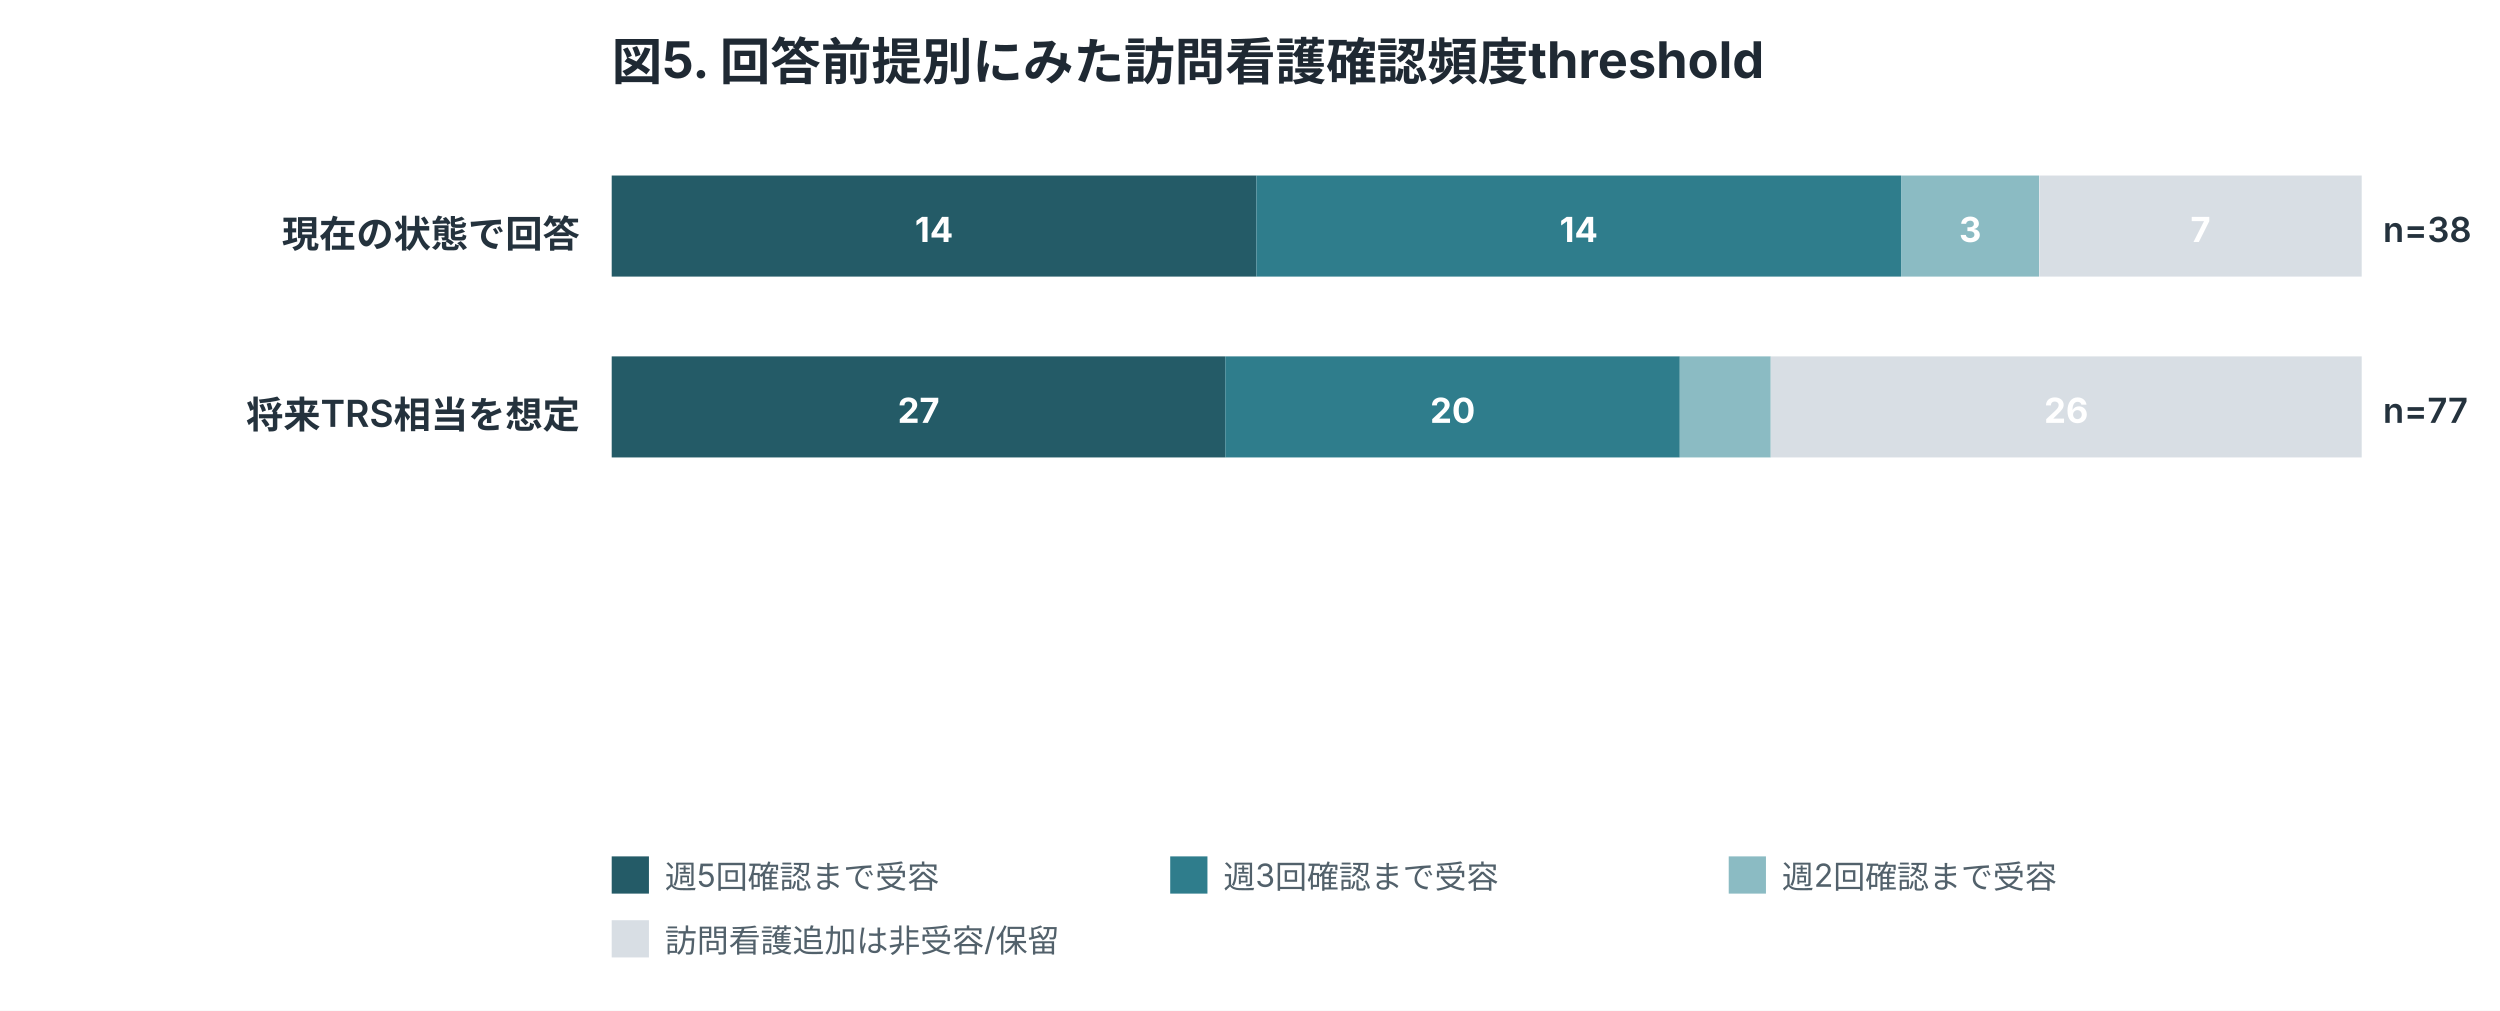
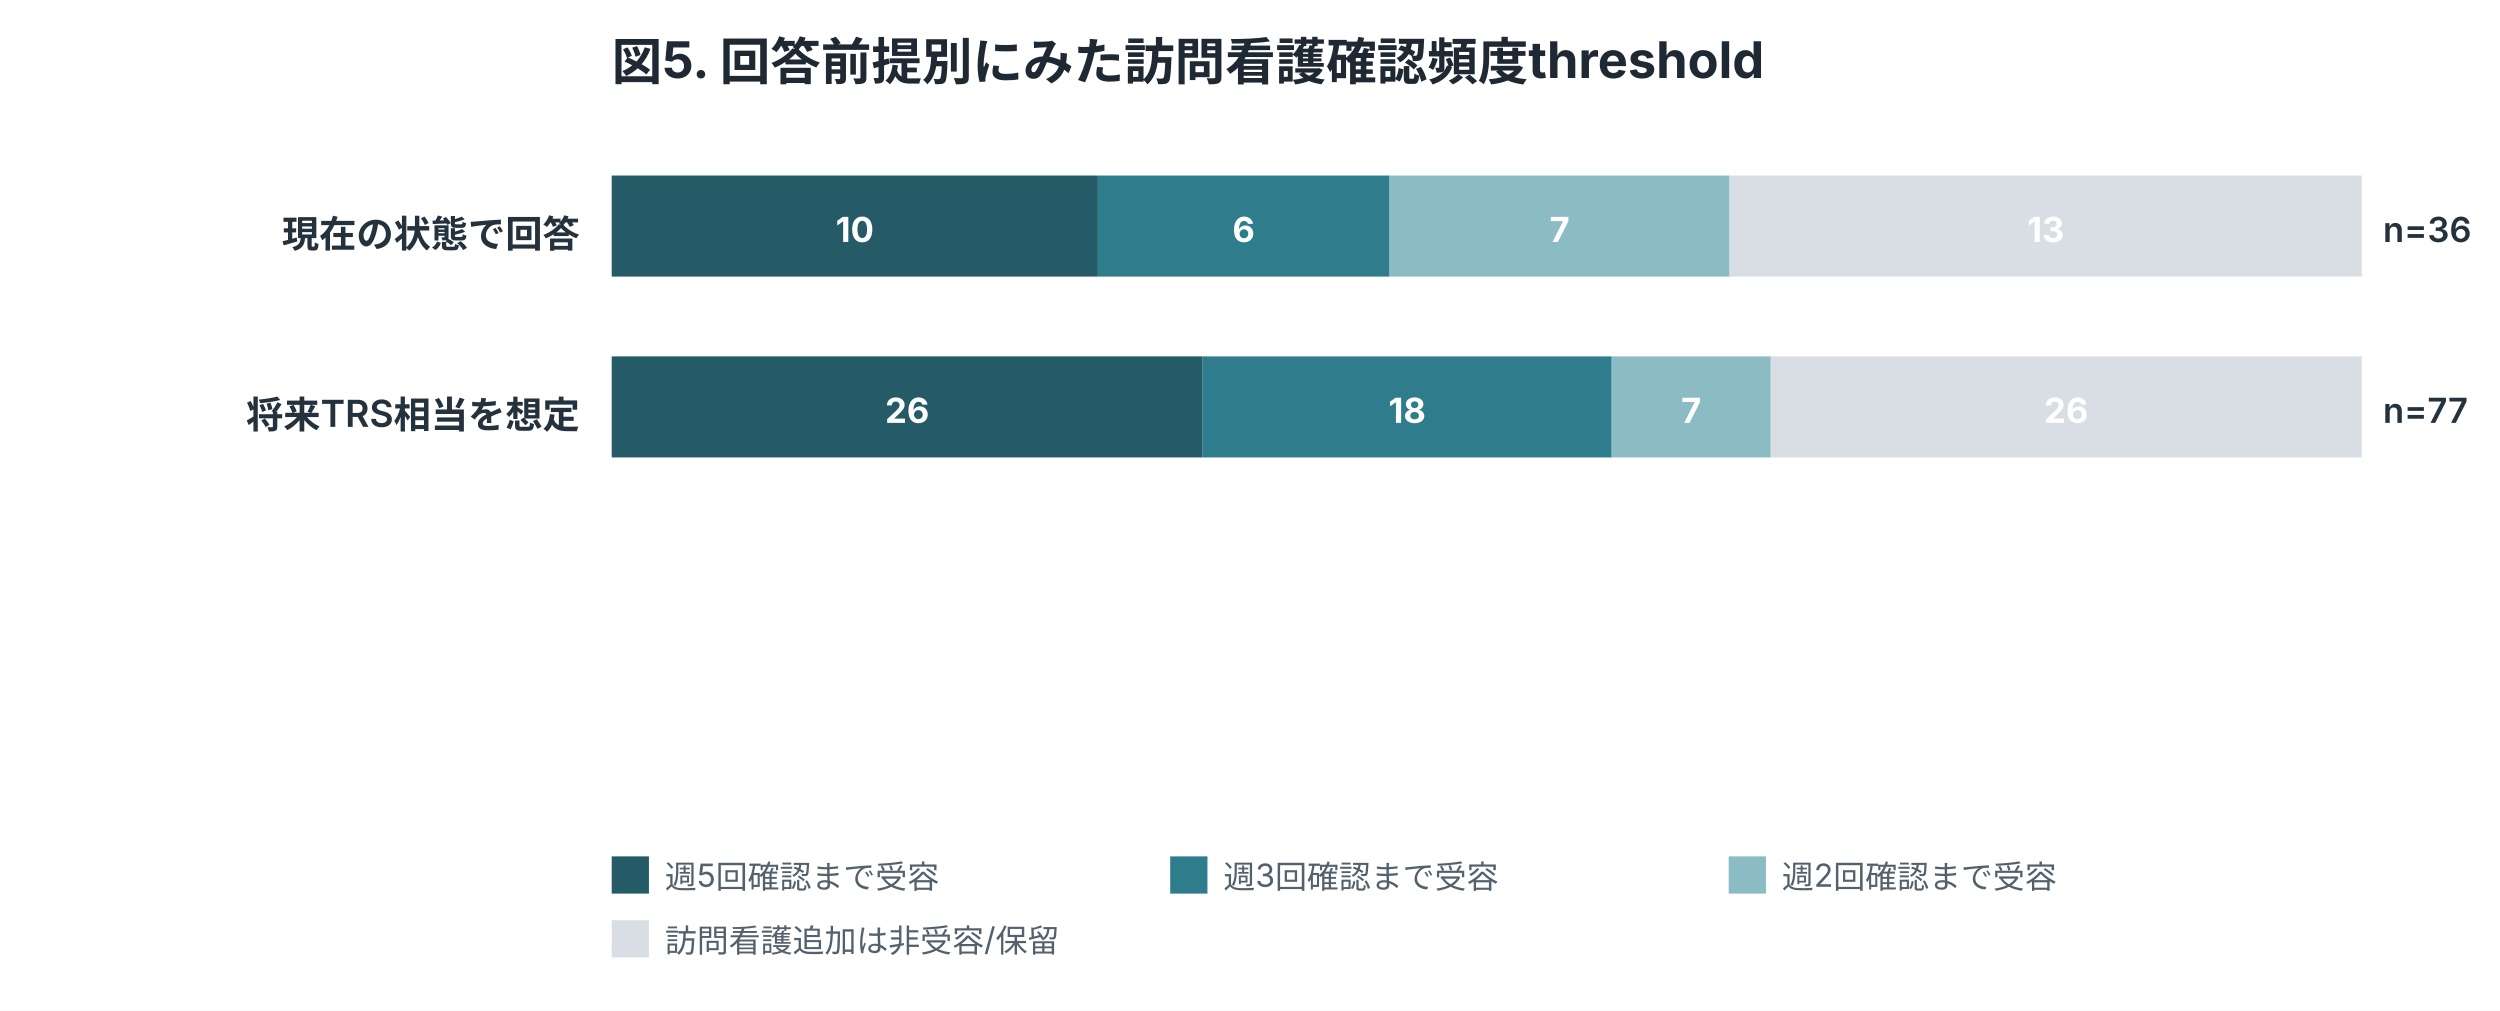
<svg xmlns="http://www.w3.org/2000/svg" width="940" height="380" viewBox="0 0 940 380" role="img">
  <style>
.title{font:700 19px -apple-system,BlinkMacSystemFont,"Segoe UI",sans-serif;fill:#1f2933}
.label{font:600 14px -apple-system,BlinkMacSystemFont,"Segoe UI",sans-serif;fill:#24323d}
.num{font:600 13px -apple-system,BlinkMacSystemFont,"Segoe UI",sans-serif;fill:#24323d}
.axis,.legend,.note{font:12px -apple-system,BlinkMacSystemFont,"Segoe UI",sans-serif;fill:#52616b}
.inside{font:700 13px -apple-system,BlinkMacSystemFont,"Segoe UI",sans-serif;fill:white}
.big{font:700 34px -apple-system,BlinkMacSystemFont,"Segoe UI",sans-serif;fill:#1f2933}
</style>
  <rect width="100%" height="100%" fill="white" />
  <text x="230" y="30" class="title">図5. 回答前提別にみた訪問看護確認頻度threshold</text>
  <text x="218" y="93" text-anchor="end" class="label">現在の状態で回答</text>
-   <rect x="230.0" y="66" width="242.4" height="38" fill="#245b67" />
-   <text x="351.2" y="91" text-anchor="middle" class="inside">14</text>
-   <rect x="472.4" y="66" width="242.4" height="38" fill="#2f7d8c" />
-   <text x="593.6" y="91" text-anchor="middle" class="inside">14</text>
-   <rect x="714.8" y="66" width="51.9" height="38" fill="#8bbbc3" />
-   <text x="740.8" y="91" text-anchor="middle" class="inside">3</text>
-   <rect x="766.8" y="66" width="121.2" height="38" fill="#d8dee4" />
-   <text x="827.4" y="91" text-anchor="middle" class="inside">7</text>
-   <text x="896" y="91" class="num">n=38</text>
+   <rect x="230.0" y="66" width="182.8" height="38" fill="#245b67" />
+   <text x="321.4" y="91" text-anchor="middle" class="inside">10</text>
+   <rect x="412.8" y="66" width="109.7" height="38" fill="#2f7d8c" />
+   <text x="467.6" y="91" text-anchor="middle" class="inside">6</text>
+   <rect x="522.4" y="66" width="127.9" height="38" fill="#8bbbc3" />
+   <text x="586.4" y="91" text-anchor="middle" class="inside">7</text>
+   <rect x="650.4" y="66" width="237.6" height="38" fill="#d8dee4" />
+   <text x="769.2" y="91" text-anchor="middle" class="inside">13</text>
+   <text x="896" y="91" class="num">n=36</text>
  <text x="218" y="161" text-anchor="end" class="label">将来TRS相当を想定</text>
-   <rect x="230.0" y="134" width="230.7" height="38" fill="#245b67" />
-   <text x="345.4" y="159" text-anchor="middle" class="inside">27</text>
-   <rect x="460.7" y="134" width="170.9" height="38" fill="#2f7d8c" />
-   <text x="546.2" y="159" text-anchor="middle" class="inside">20</text>
-   <rect x="631.6" y="134" width="34.2" height="38" fill="#8bbbc3" />
+   <rect x="230.0" y="134" width="222.2" height="38" fill="#245b67" />
+   <text x="341.1" y="159" text-anchor="middle" class="inside">26</text>
+   <rect x="452.2" y="134" width="153.8" height="38" fill="#2f7d8c" />
+   <text x="529.1" y="159" text-anchor="middle" class="inside">18</text>
+   <rect x="606.0" y="134" width="59.8" height="38" fill="#8bbbc3" />
+   <text x="635.9" y="159" text-anchor="middle" class="inside">7</text>
  <rect x="665.8" y="134" width="222.2" height="38" fill="#d8dee4" />
  <text x="776.9" y="159" text-anchor="middle" class="inside">26</text>
  <text x="896" y="159" class="num">n=77</text>
  <rect x="230" y="322" width="14" height="14" fill="#245b67" />
  <text x="250" y="334" class="legend">週5回確認まで受容</text>
  <rect x="440" y="322" width="14" height="14" fill="#2f7d8c" />
  <text x="460" y="334" class="legend">週3回確認まで受容</text>
  <rect x="650" y="322" width="14" height="14" fill="#8bbbc3" />
  <text x="670" y="334" class="legend">週2回確認まで受容</text>
  <rect x="230" y="346" width="14" height="14" fill="#d8dee4" />
  <text x="250" y="358" class="legend">訪問看護追加は非受容/保留</text>
</svg>
